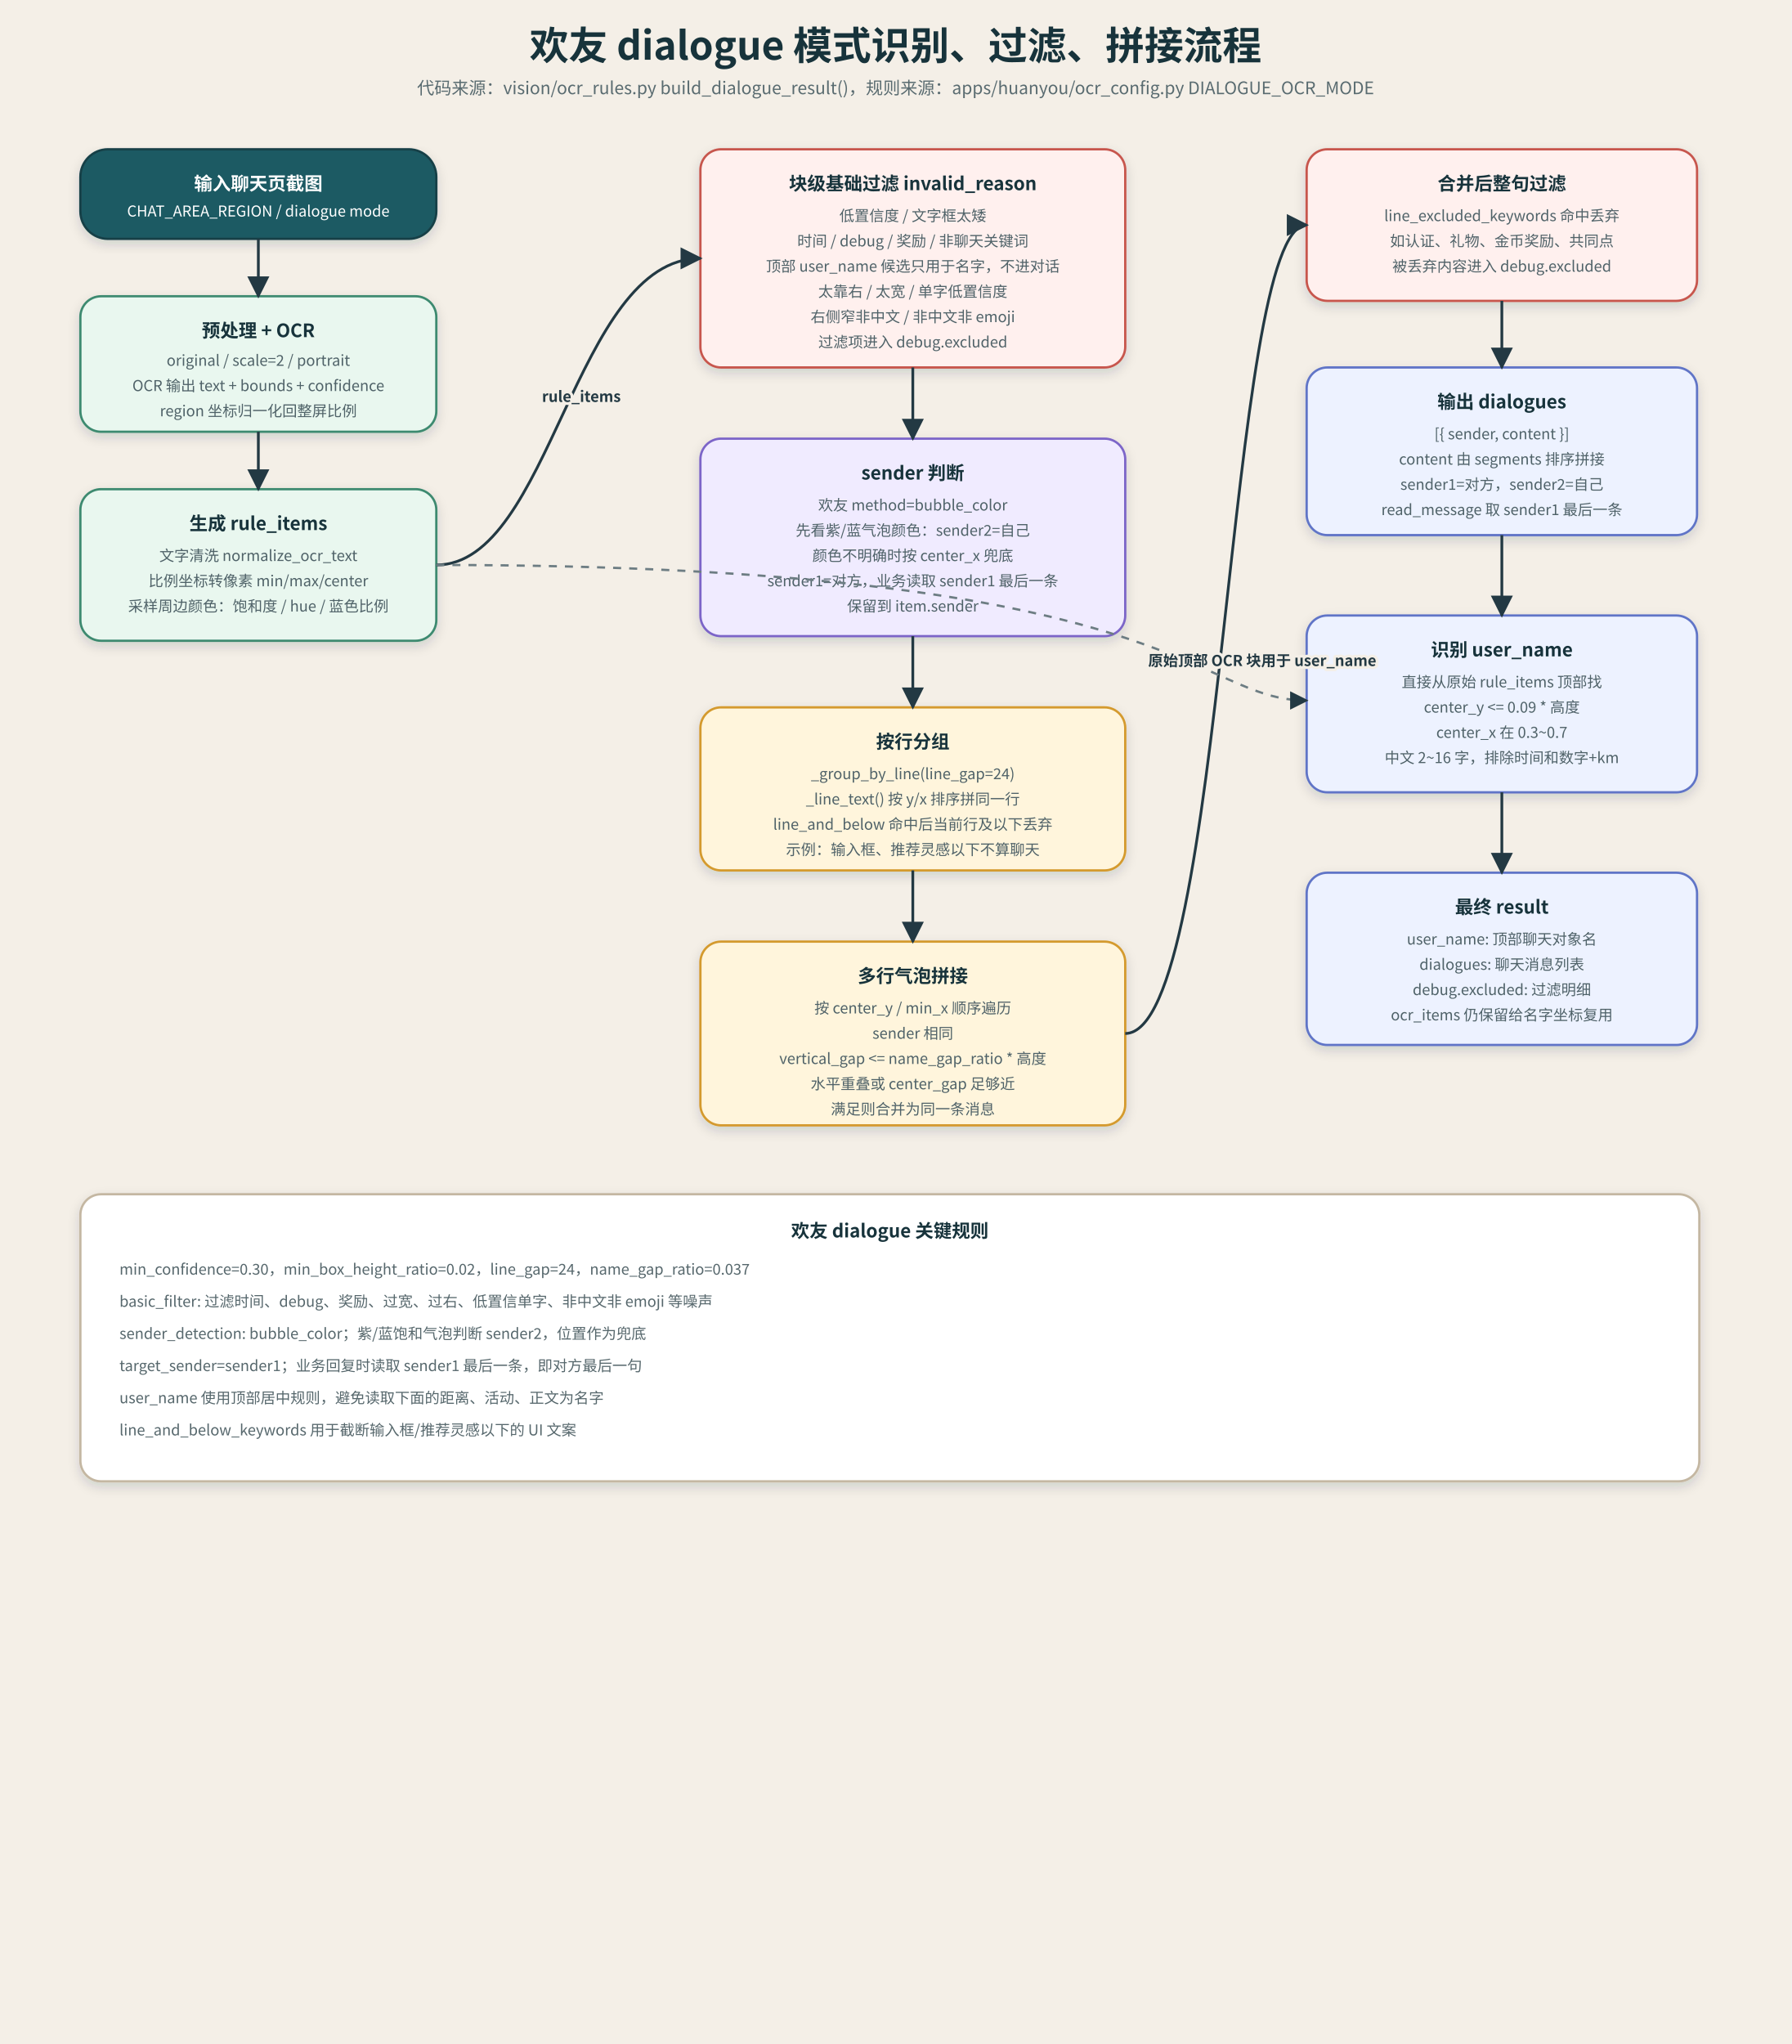
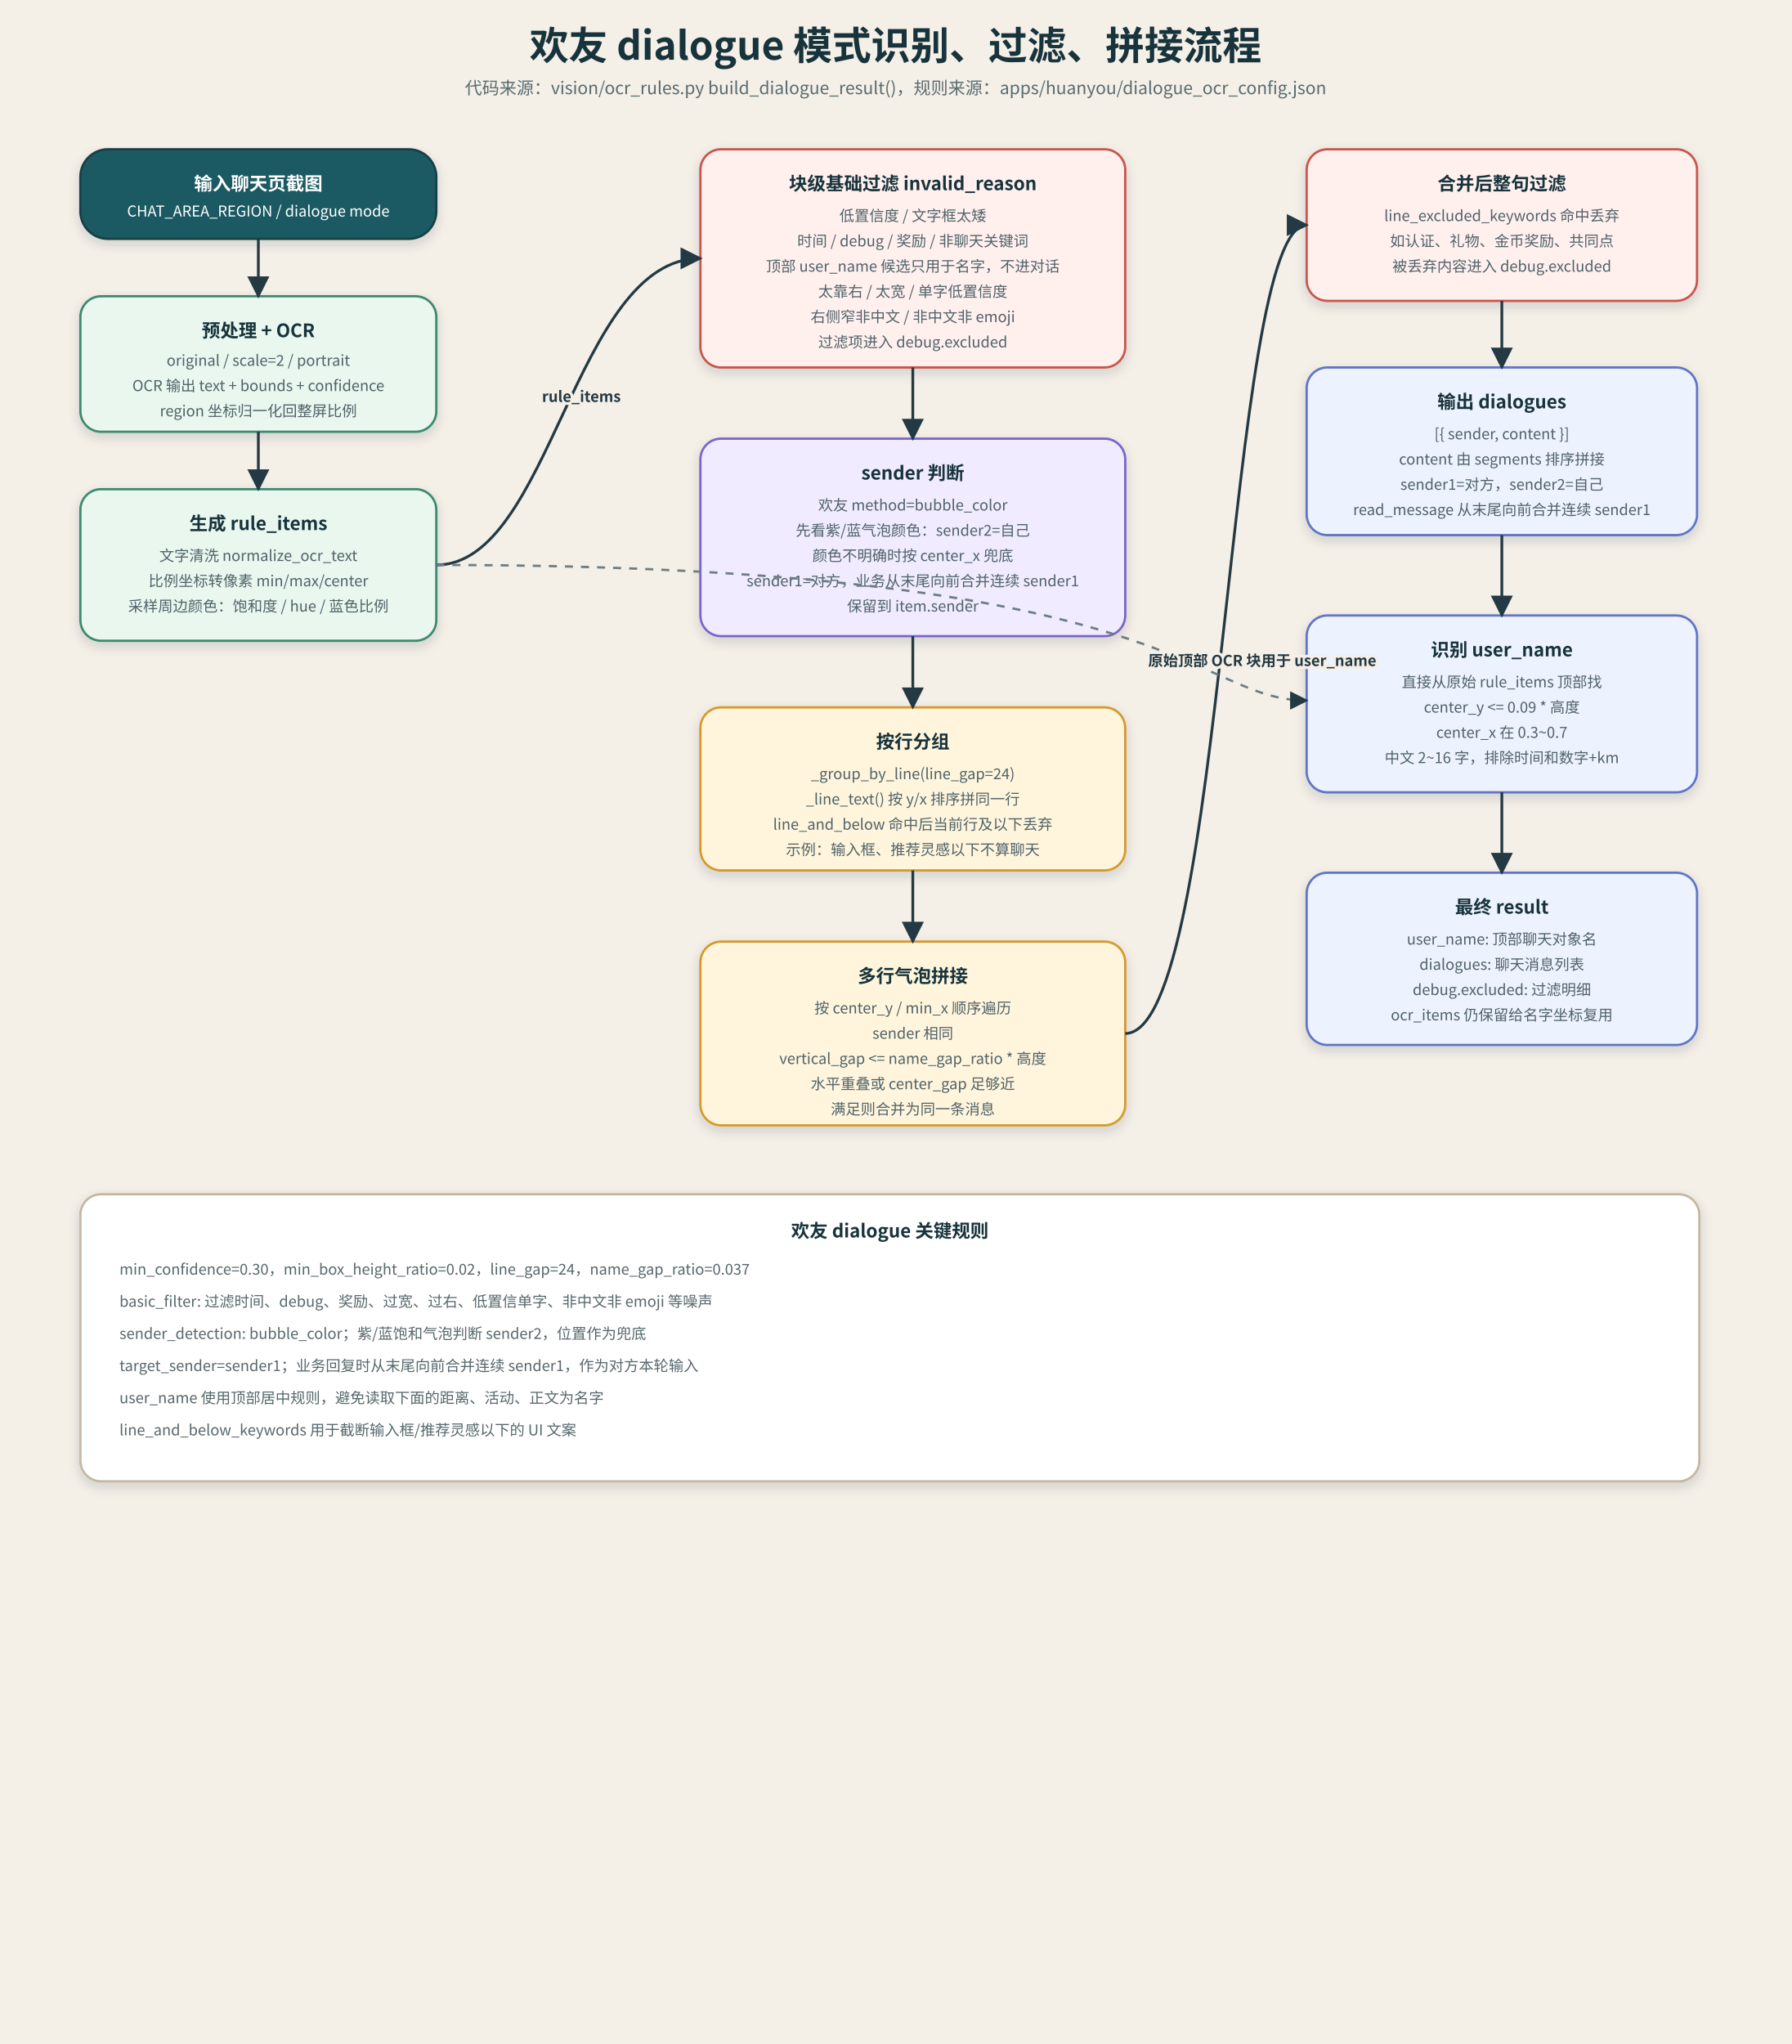
<svg xmlns="http://www.w3.org/2000/svg" width="1560" height="1780" viewBox="0 0 1560 1780" role="img" aria-labelledby="title desc">
  <defs>
    <marker id="arrow" viewBox="0 0 10 10" refX="9" refY="5" markerWidth="8" markerHeight="8" orient="auto">
      <path d="M 0 0 L 10 5 L 0 10 z" fill="#233943" />
    </marker>
    <filter id="shadow" x="-8%" y="-8%" width="116%" height="125%">
      <feDropShadow dx="0" dy="4" stdDeviation="5" flood-color="#17313a" flood-opacity="0.16" />
    </filter>
    <style>
      .bg { fill: #f4efe7; }
      .title { font: 700 34px "Microsoft YaHei", "Noto Sans CJK SC", sans-serif; fill: #17333b; }
      .subtitle { font: 400 15px "Microsoft YaHei", "Noto Sans CJK SC", sans-serif; fill: #596b70; }
      .node { filter: url(#shadow); stroke-width: 2; }
      .start { fill: #1f5a64; stroke: #173f47; }
      .ocr { fill: #e9f7ef; stroke: #3e8a70; }
      .filter { fill: #fff0ee; stroke: #c7564d; }
      .sender { fill: #f0ebff; stroke: #7b65c8; }
      .merge { fill: #fff5dc; stroke: #d49a2d; }
      .result { fill: #edf2ff; stroke: #6175c7; }
      .debug { fill: #ffffff; stroke: #c4b7a2; }
      .text { font: 700 16px "Microsoft YaHei", "Noto Sans CJK SC", sans-serif; fill: #17333b; text-anchor: middle; dominant-baseline: middle; }
      .sub { font: 400 13px "Microsoft YaHei", "Noto Sans CJK SC", sans-serif; fill: #4f6268; text-anchor: middle; dominant-baseline: middle; }
      .white { fill: #ffffff; }
      .edge { fill: none; stroke: #233943; stroke-width: 2.4; marker-end: url(#arrow); }
      .edge-soft { fill: none; stroke: #6d7d83; stroke-width: 2; stroke-dasharray: 7 7; marker-end: url(#arrow); }
      .label { font: 700 13px "Microsoft YaHei", "Noto Sans CJK SC", sans-serif; fill: #233943; paint-order: stroke; stroke: #f4efe7; stroke-width: 5; stroke-linejoin: round; }
      .note { font: 400 13px "Microsoft YaHei", "Noto Sans CJK SC", sans-serif; fill: #56676c; }
    </style>
  </defs>
  <rect class="bg" width="1560" height="1780" />
  <text class="title" x="780" y="52" text-anchor="middle">欢友 dialogue 模式识别、过滤、拼接流程</text>
-   <text class="subtitle" x="780" y="82" text-anchor="middle">代码来源：vision/ocr_rules.py build_dialogue_result()，规则来源：apps/huanyou/ocr_config.py DIALOGUE_OCR_MODE</text>
+   <text class="subtitle" x="780" y="82" text-anchor="middle">代码来源：vision/ocr_rules.py build_dialogue_result()，规则来源：apps/huanyou/dialogue_ocr_config.json</text>
  <g>
    <rect class="node start" x="70" y="130" width="310" height="78" rx="24" />
    <text class="text white" x="225" y="160">输入聊天页截图</text>
    <text class="sub white" x="225" y="184">CHAT_AREA_REGION / dialogue mode</text>
  </g>
  <g>
    <rect class="node ocr" x="70" y="258" width="310" height="118" rx="18" />
    <text class="text" x="225" y="288">预处理 + OCR</text>
    <text class="sub" x="225" y="314">original / scale=2 / portrait</text>
    <text class="sub" x="225" y="336">OCR 输出 text + bounds + confidence</text>
    <text class="sub" x="225" y="358">region 坐标归一化回整屏比例</text>
  </g>
  <g>
    <rect class="node ocr" x="70" y="426" width="310" height="132" rx="18" />
    <text class="text" x="225" y="456">生成 rule_items</text>
    <text class="sub" x="225" y="484">文字清洗 normalize_ocr_text</text>
    <text class="sub" x="225" y="506">比例坐标转像素 min/max/center</text>
    <text class="sub" x="225" y="528">采样周边颜色：饱和度 / hue / 蓝色比例</text>
  </g>
  <g>
    <rect class="node filter" x="610" y="130" width="370" height="190" rx="18" />
    <text class="text" x="795" y="160">块级基础过滤 invalid_reason</text>
    <text class="sub" x="795" y="188">低置信度 / 文字框太矮</text>
    <text class="sub" x="795" y="210">时间 / debug / 奖励 / 非聊天关键词</text>
    <text class="sub" x="795" y="232">顶部 user_name 候选只用于名字，不进对话</text>
    <text class="sub" x="795" y="254">太靠右 / 太宽 / 单字低置信度</text>
    <text class="sub" x="795" y="276">右侧窄非中文 / 非中文非 emoji</text>
    <text class="sub" x="795" y="298">过滤项进入 debug.excluded</text>
  </g>
  <g>
    <rect class="node sender" x="610" y="382" width="370" height="172" rx="18" />
    <text class="text" x="795" y="412">sender 判断</text>
    <text class="sub" x="795" y="440">欢友 method=bubble_color</text>
    <text class="sub" x="795" y="462">先看紫/蓝气泡颜色：sender2=自己</text>
    <text class="sub" x="795" y="484">颜色不明确时按 center_x 兜底</text>
-     <text class="sub" x="795" y="506">sender1=对方，业务读取 sender1 最后一条</text>
+     <text class="sub" x="795" y="506">sender1=对方，业务从末尾向前合并连续 sender1</text>
    <text class="sub" x="795" y="528">保留到 item.sender</text>
  </g>
  <g>
    <rect class="node merge" x="610" y="616" width="370" height="142" rx="18" />
    <text class="text" x="795" y="646">按行分组</text>
    <text class="sub" x="795" y="674">_group_by_line(line_gap=24)</text>
    <text class="sub" x="795" y="696">_line_text() 按 y/x 排序拼同一行</text>
    <text class="sub" x="795" y="718">line_and_below 命中后当前行及以下丢弃</text>
    <text class="sub" x="795" y="740">示例：输入框、推荐灵感以下不算聊天</text>
  </g>
  <g>
    <rect class="node merge" x="610" y="820" width="370" height="160" rx="18" />
    <text class="text" x="795" y="850">多行气泡拼接</text>
    <text class="sub" x="795" y="878">按 center_y / min_x 顺序遍历</text>
    <text class="sub" x="795" y="900">sender 相同</text>
    <text class="sub" x="795" y="922">vertical_gap &lt;= name_gap_ratio * 高度</text>
    <text class="sub" x="795" y="944">水平重叠或 center_gap 足够近</text>
    <text class="sub" x="795" y="966">满足则合并为同一条消息</text>
  </g>
  <g>
    <rect class="node filter" x="1138" y="130" width="340" height="132" rx="18" />
    <text class="text" x="1308" y="160">合并后整句过滤</text>
    <text class="sub" x="1308" y="188">line_excluded_keywords 命中丢弃</text>
    <text class="sub" x="1308" y="210">如认证、礼物、金币奖励、共同点</text>
    <text class="sub" x="1308" y="232">被丢弃内容进入 debug.excluded</text>
  </g>
  <g>
    <rect class="node result" x="1138" y="320" width="340" height="146" rx="18" />
    <text class="text" x="1308" y="350">输出 dialogues</text>
    <text class="sub" x="1308" y="378">[{ sender, content }]</text>
    <text class="sub" x="1308" y="400">content 由 segments 排序拼接</text>
    <text class="sub" x="1308" y="422">sender1=对方，sender2=自己</text>
-     <text class="sub" x="1308" y="444">read_message 取 sender1 最后一条</text>
+     <text class="sub" x="1308" y="444">read_message 从末尾向前合并连续 sender1</text>
  </g>
  <g>
    <rect class="node result" x="1138" y="536" width="340" height="154" rx="18" />
    <text class="text" x="1308" y="566">识别 user_name</text>
    <text class="sub" x="1308" y="594">直接从原始 rule_items 顶部找</text>
    <text class="sub" x="1308" y="616">center_y &lt;= 0.09 * 高度</text>
    <text class="sub" x="1308" y="638">center_x 在 0.3~0.7</text>
    <text class="sub" x="1308" y="660">中文 2~16 字，排除时间和数字+km</text>
  </g>
  <g>
    <rect class="node result" x="1138" y="760" width="340" height="150" rx="18" />
    <text class="text" x="1308" y="790">最终 result</text>
    <text class="sub" x="1308" y="818">user_name: 顶部聊天对象名</text>
    <text class="sub" x="1308" y="840">dialogues: 聊天消息列表</text>
    <text class="sub" x="1308" y="862">debug.excluded: 过滤明细</text>
    <text class="sub" x="1308" y="884">ocr_items 仍保留给名字坐标复用</text>
  </g>
  <g>
    <rect class="node debug" x="70" y="1040" width="1410" height="250" rx="18" />
    <text class="text" x="775" y="1072">欢友 dialogue 关键规则</text>
    <text class="note" x="104" y="1110">min_confidence=0.30，min_box_height_ratio=0.02，line_gap=24，name_gap_ratio=0.037</text>
    <text class="note" x="104" y="1138">basic_filter: 过滤时间、debug、奖励、过宽、过右、低置信单字、非中文非 emoji 等噪声</text>
    <text class="note" x="104" y="1166">sender_detection: bubble_color；紫/蓝饱和气泡判断 sender2，位置作为兜底</text>
-     <text class="note" x="104" y="1194">target_sender=sender1；业务回复时读取 sender1 最后一条，即对方最后一句</text>
+     <text class="note" x="104" y="1194">target_sender=sender1；业务回复时从末尾向前合并连续 sender1，作为对方本轮输入</text>
    <text class="note" x="104" y="1222">user_name 使用顶部居中规则，避免读取下面的距离、活动、正文为名字</text>
    <text class="note" x="104" y="1250">line_and_below_keywords 用于截断输入框/推荐灵感以下的 UI 文案</text>
  </g>
  <path class="edge" d="M225 208 L225 258" />
  <path class="edge" d="M225 376 L225 426" />
  <path class="edge" d="M380 492 C480 492 500 225 610 225" />
  <text class="label" x="472" y="350">rule_items</text>
  <path class="edge" d="M795 320 L795 382" />
  <path class="edge" d="M795 554 L795 616" />
  <path class="edge" d="M795 758 L795 820" />
  <path class="edge" d="M980 900 C1068 900 1068 196 1138 196" />
  <path class="edge" d="M1308 262 L1308 320" />
  <path class="edge" d="M1308 466 L1308 536" />
  <path class="edge" d="M1308 690 L1308 760" />
  <path class="edge-soft" d="M380 492 C1030 492 1040 610 1138 610" />
  <text class="label" x="1000" y="580">原始顶部 OCR 块用于 user_name</text>
</svg>
